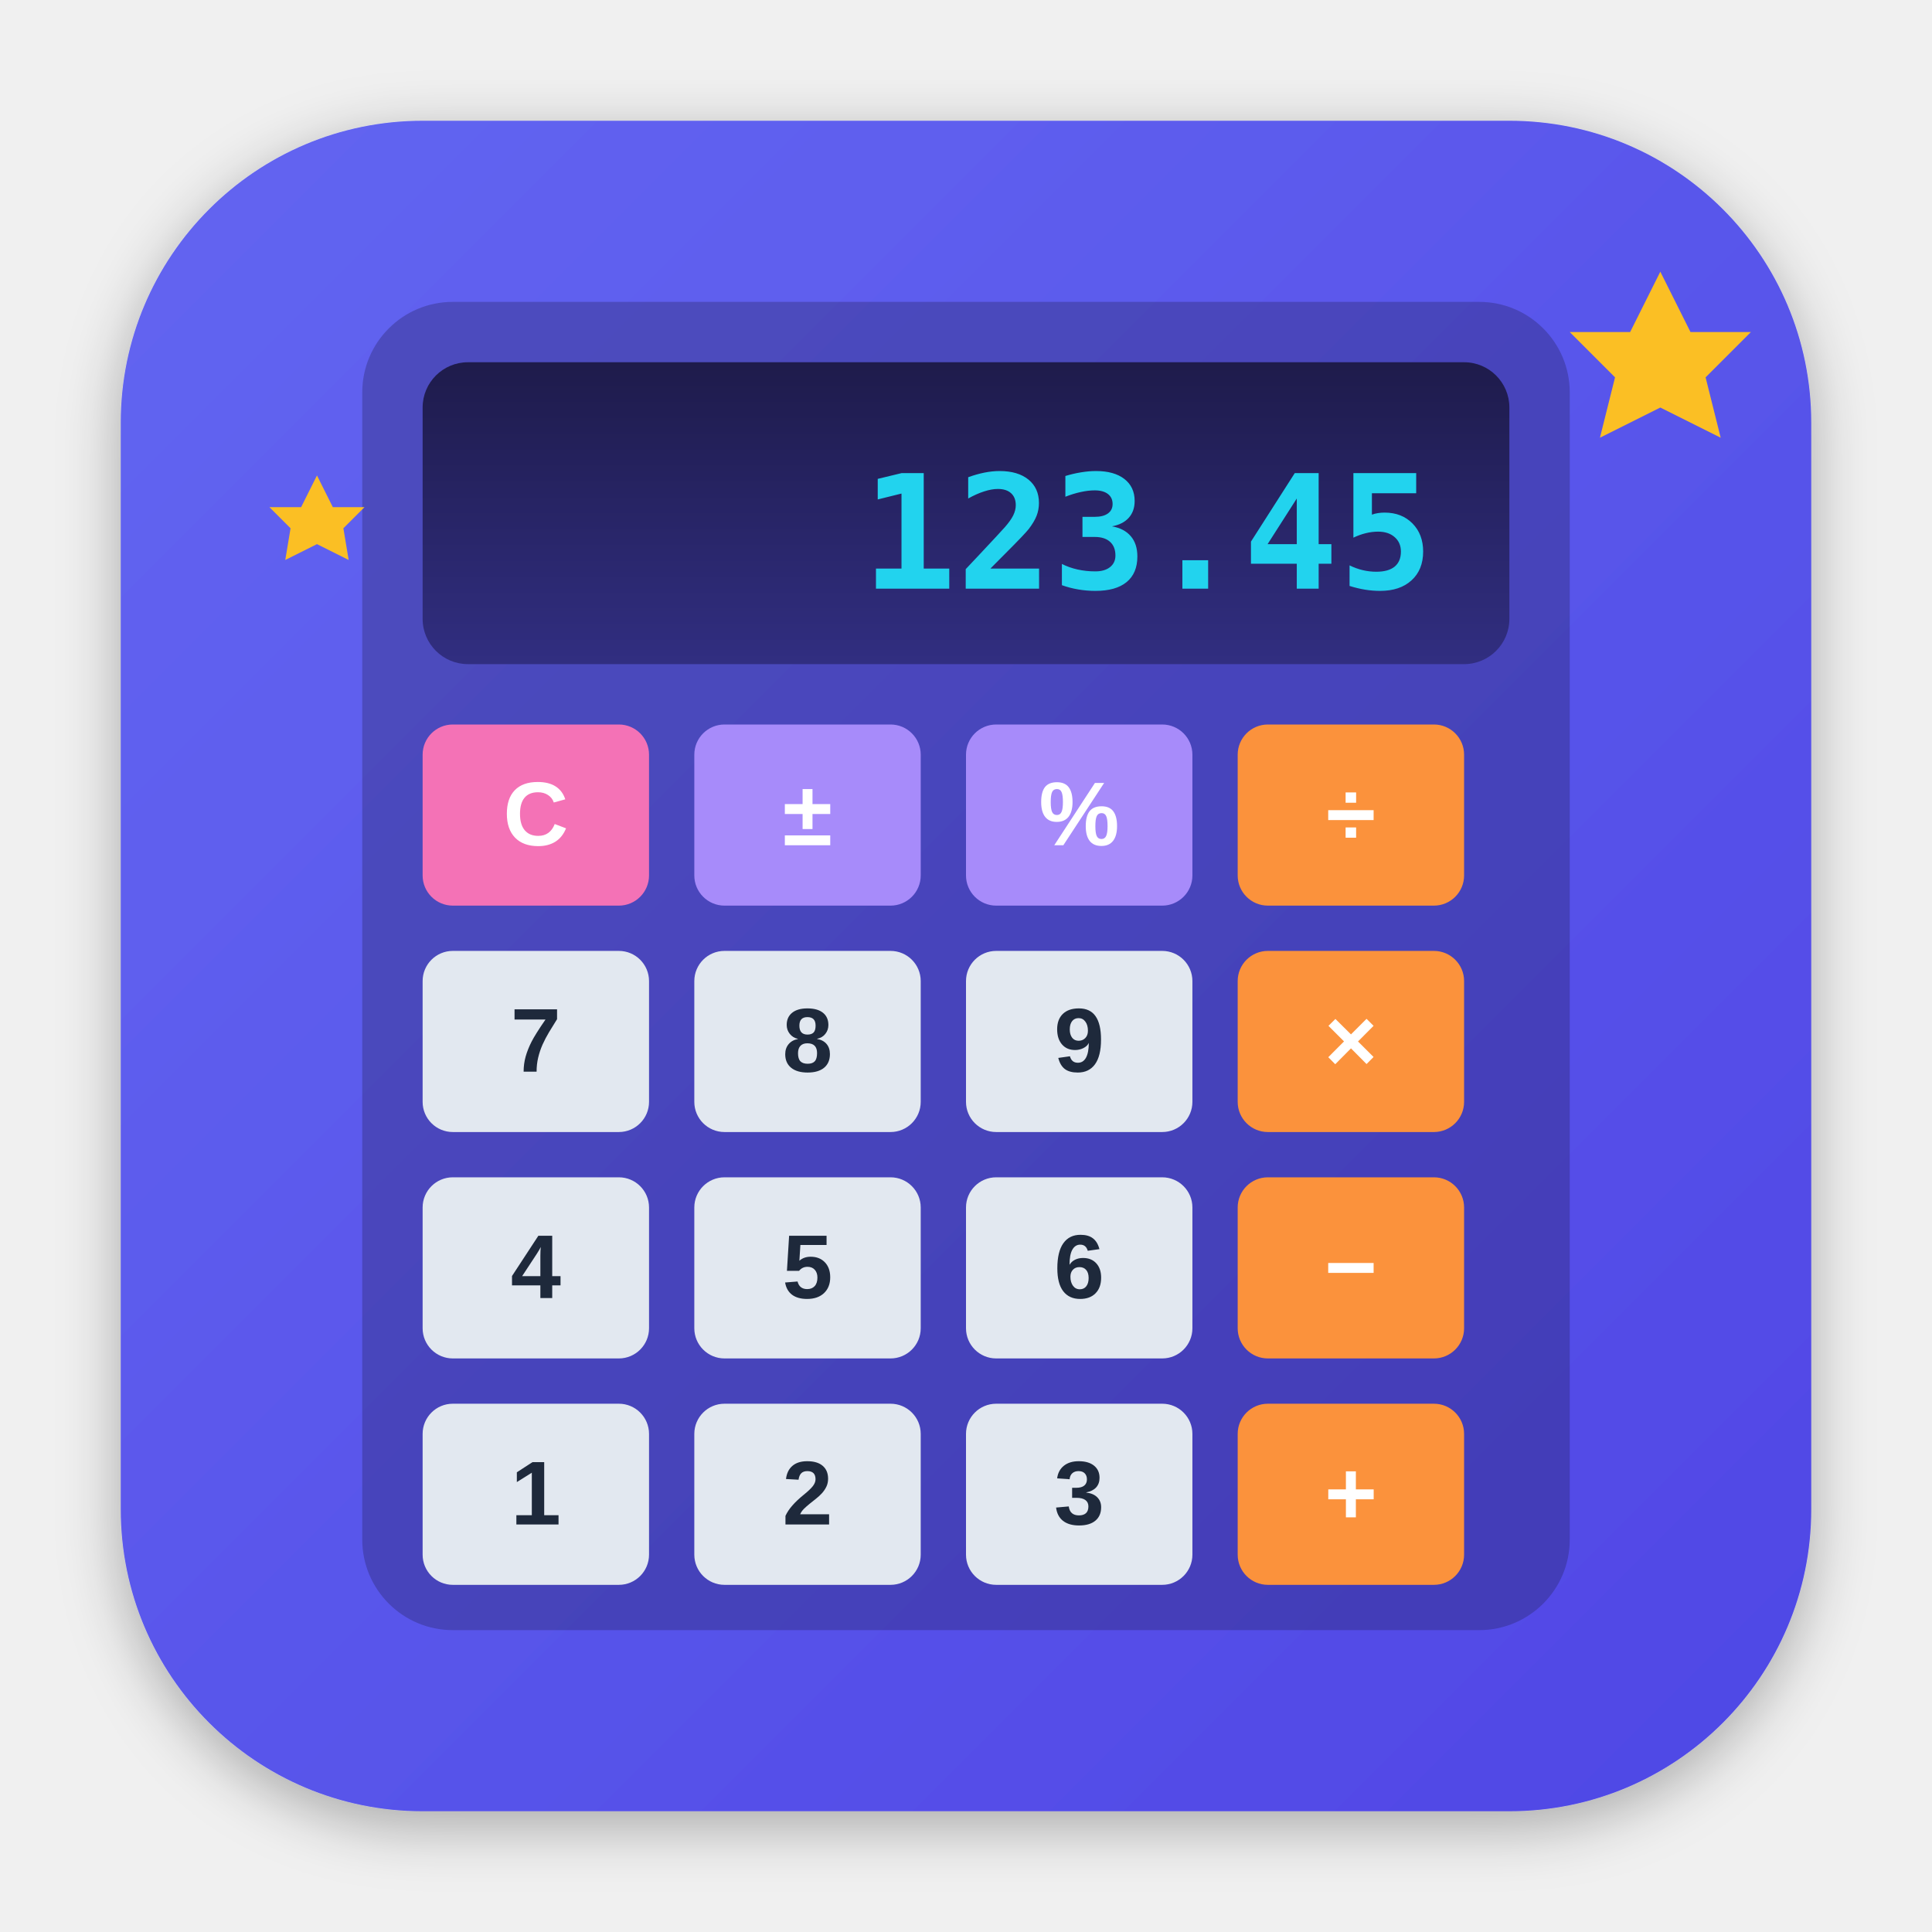
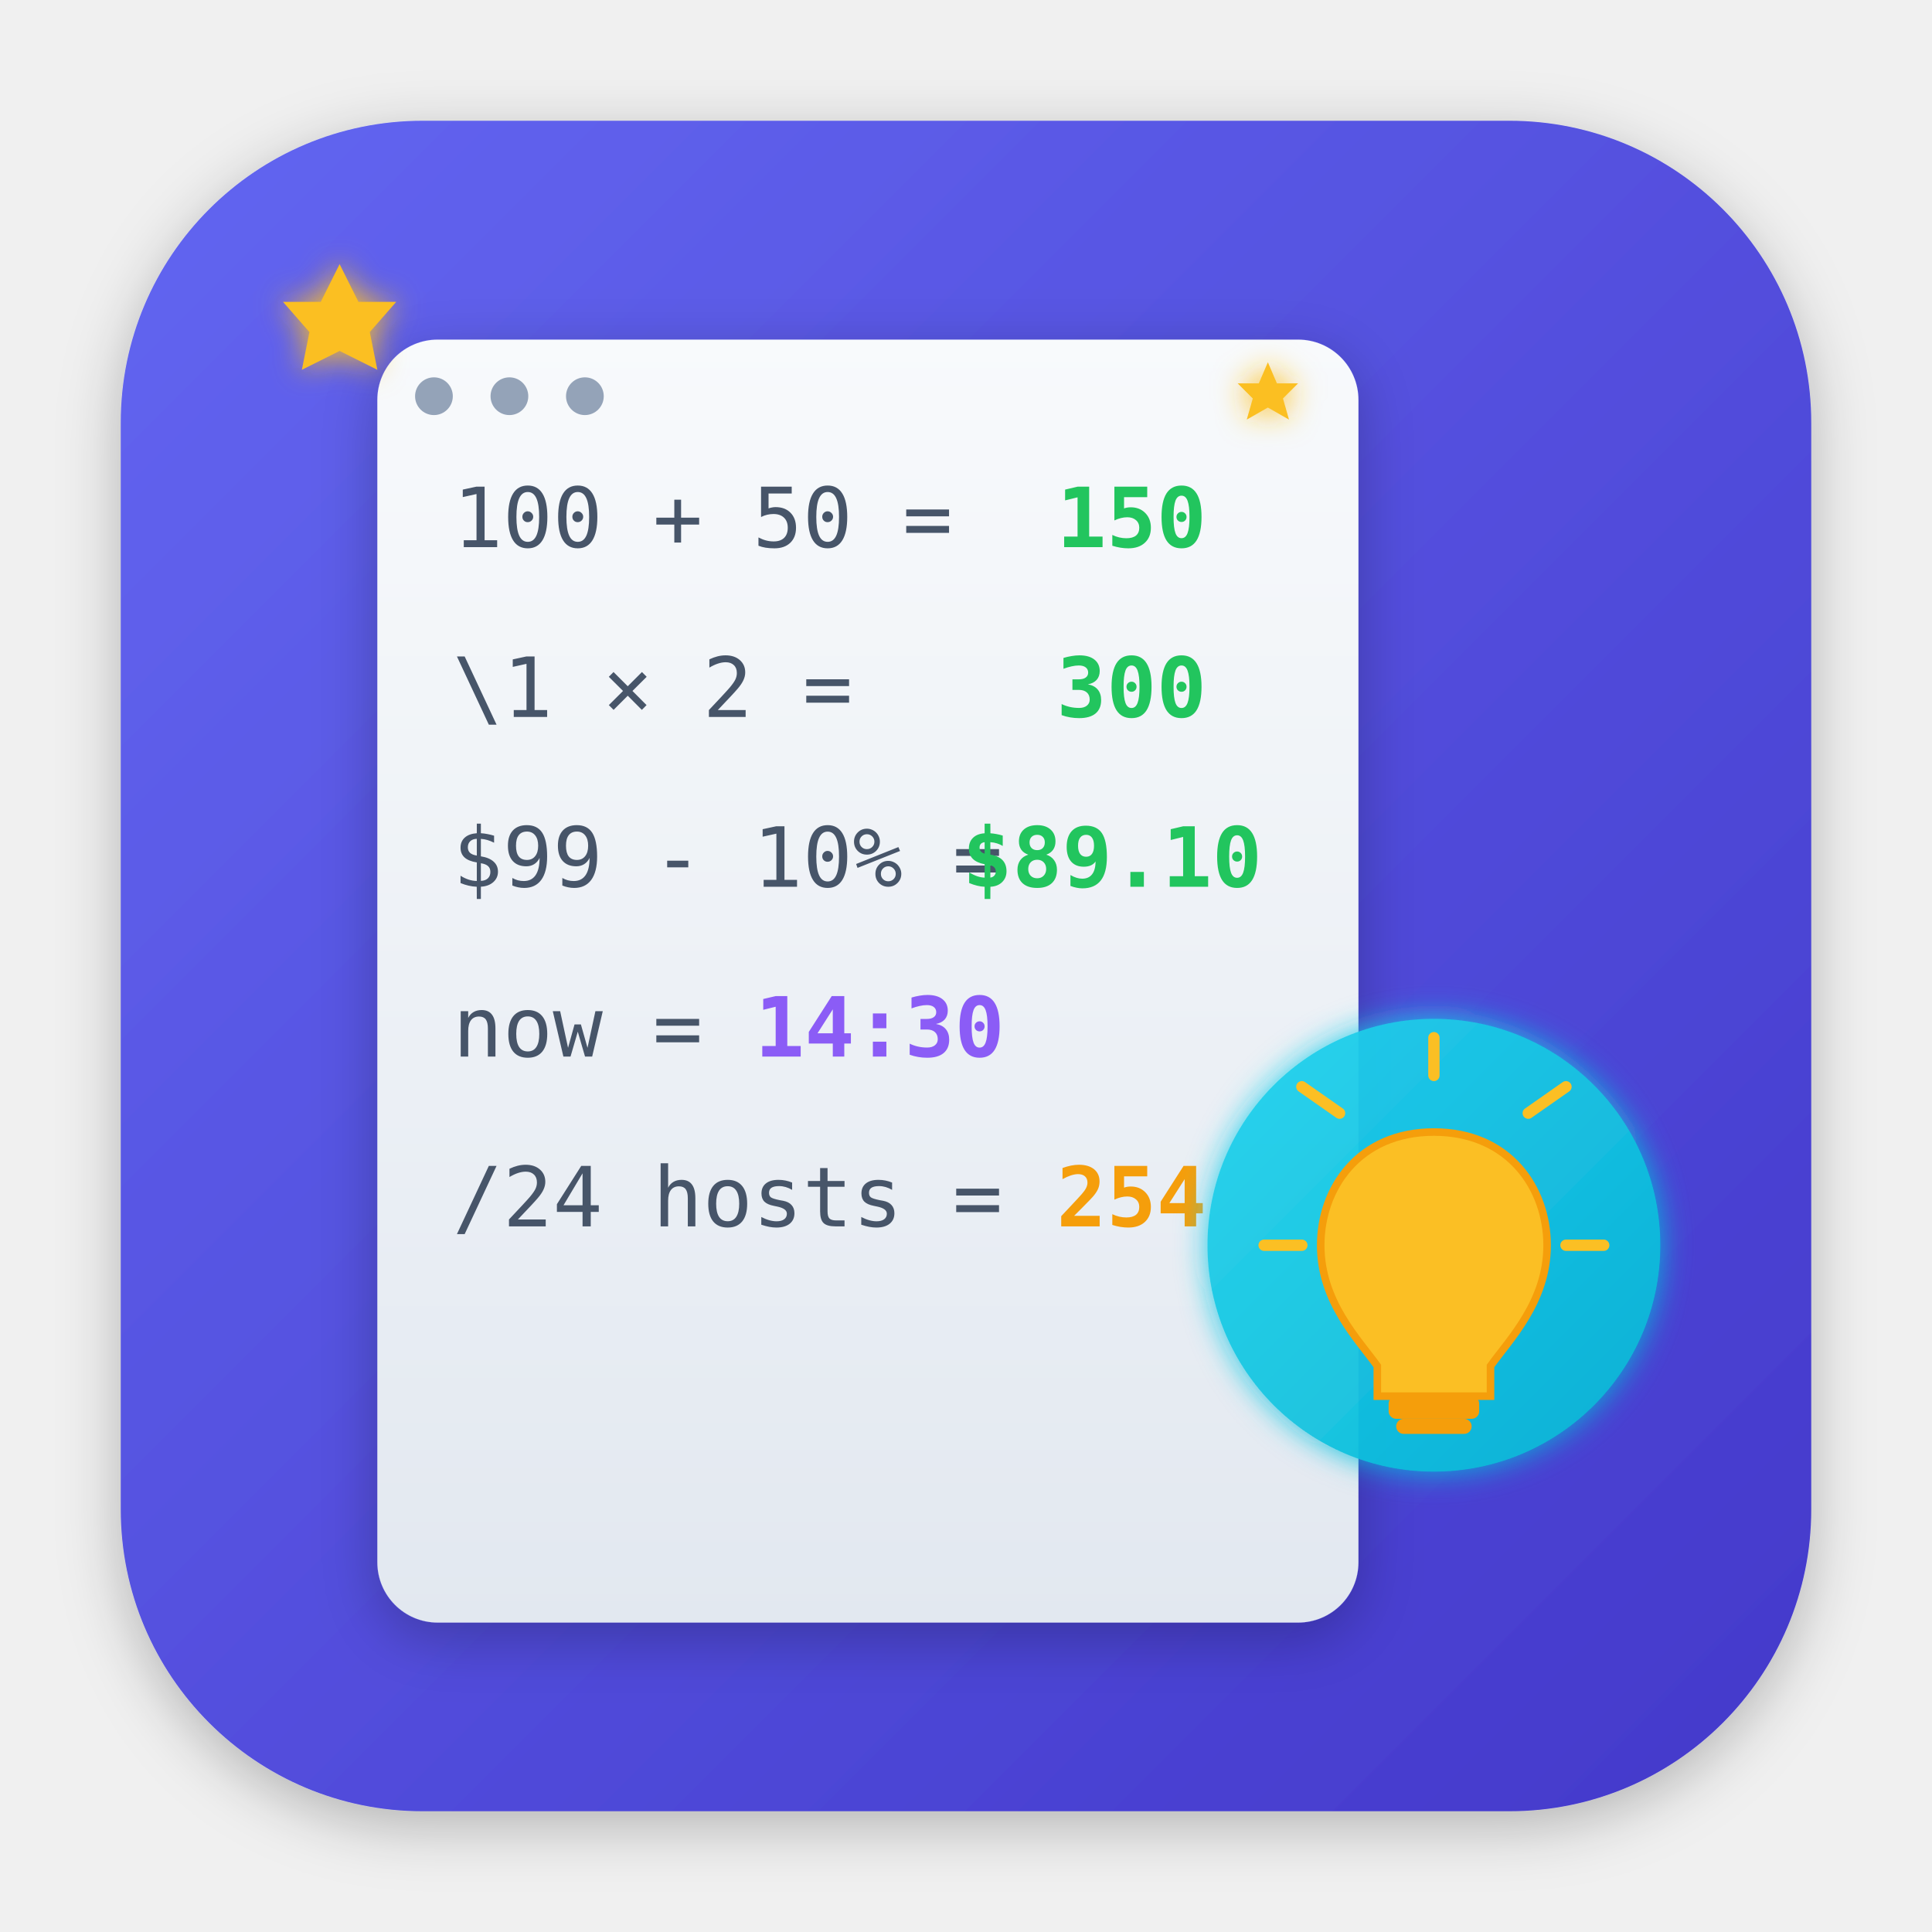
<svg xmlns="http://www.w3.org/2000/svg" viewBox="0 0 512 512">
  <defs>
    <linearGradient id="bgGrad" x1="0%" y1="0%" x2="100%" y2="100%">
      <stop offset="0%" style="stop-color:#6366f1;stop-opacity:1" />
-       <stop offset="100%" style="stop-color:#4f46e5;stop-opacity:1" />
+       <stop offset="100%" style="stop-color:#4338ca;stop-opacity:1" />
    </linearGradient>
-     <linearGradient id="screenGrad" x1="0%" y1="0%" x2="0%" y2="100%">
-       <stop offset="0%" style="stop-color:#1e1b4b;stop-opacity:1" />
-       <stop offset="100%" style="stop-color:#312e81;stop-opacity:1" />
+     <linearGradient id="notepadGrad" x1="0%" y1="0%" x2="0%" y2="100%">
+       <stop offset="0%" style="stop-color:#f8fafc;stop-opacity:1" />
+       <stop offset="100%" style="stop-color:#e2e8f0;stop-opacity:1" />
+     </linearGradient>
+     <linearGradient id="brainGrad" x1="0%" y1="0%" x2="100%" y2="100%">
+       <stop offset="0%" style="stop-color:#22d3ee;stop-opacity:1" />
+       <stop offset="100%" style="stop-color:#06b6d4;stop-opacity:1" />
    </linearGradient>
    <filter id="shadow" x="-20%" y="-20%" width="140%" height="140%">
-       <feDropShadow dx="0" dy="4" stdDeviation="8" flood-color="#000" flood-opacity="0.3" />
+       <feDropShadow dx="0" dy="4" stdDeviation="8" flood-color="#000" flood-opacity="0.25" />
+     </filter>
+     <filter id="glow" x="-50%" y="-50%" width="200%" height="200%">
+       <feGaussianBlur stdDeviation="4" result="coloredBlur" />
+       <feMerge>
+         <feMergeNode in="coloredBlur" />
+         <feMergeNode in="SourceGraphic" />
+       </feMerge>
    </filter>
  </defs>
  <rect x="32" y="32" width="448" height="448" rx="80" ry="80" fill="url(#bgGrad)" filter="url(#shadow)" />
-   <rect x="96" y="80" width="320" height="352" rx="24" ry="24" fill="#1e1b4b" opacity="0.3" />
-   <rect x="112" y="96" width="288" height="80" rx="12" ry="12" fill="url(#screenGrad)" />
-   <text x="380" y="156" font-family="SF Mono, Monaco, monospace" font-size="42" font-weight="bold" fill="#22d3ee" text-anchor="end">123.45</text>
-   <rect x="112" y="192" width="60" height="48" rx="8" fill="#f472b6" />
-   <text x="142" y="224" font-family="Arial, sans-serif" font-size="24" font-weight="bold" fill="white" text-anchor="middle">C</text>
-   <rect x="184" y="192" width="60" height="48" rx="8" fill="#a78bfa" />
-   <text x="214" y="224" font-family="Arial, sans-serif" font-size="24" font-weight="bold" fill="white" text-anchor="middle">±</text>
-   <rect x="256" y="192" width="60" height="48" rx="8" fill="#a78bfa" />
-   <text x="286" y="224" font-family="Arial, sans-serif" font-size="24" font-weight="bold" fill="white" text-anchor="middle">%</text>
-   <rect x="328" y="192" width="60" height="48" rx="8" fill="#fb923c" />
-   <text x="358" y="224" font-family="Arial, sans-serif" font-size="24" font-weight="bold" fill="white" text-anchor="middle">÷</text>
-   <rect x="112" y="252" width="60" height="48" rx="8" fill="#e2e8f0" />
-   <text x="142" y="284" font-family="Arial, sans-serif" font-size="24" font-weight="bold" fill="#1e293b" text-anchor="middle">7</text>
-   <rect x="184" y="252" width="60" height="48" rx="8" fill="#e2e8f0" />
-   <text x="214" y="284" font-family="Arial, sans-serif" font-size="24" font-weight="bold" fill="#1e293b" text-anchor="middle">8</text>
-   <rect x="256" y="252" width="60" height="48" rx="8" fill="#e2e8f0" />
-   <text x="286" y="284" font-family="Arial, sans-serif" font-size="24" font-weight="bold" fill="#1e293b" text-anchor="middle">9</text>
-   <rect x="328" y="252" width="60" height="48" rx="8" fill="#fb923c" />
-   <text x="358" y="284" font-family="Arial, sans-serif" font-size="24" font-weight="bold" fill="white" text-anchor="middle">×</text>
-   <rect x="112" y="312" width="60" height="48" rx="8" fill="#e2e8f0" />
-   <text x="142" y="344" font-family="Arial, sans-serif" font-size="24" font-weight="bold" fill="#1e293b" text-anchor="middle">4</text>
-   <rect x="184" y="312" width="60" height="48" rx="8" fill="#e2e8f0" />
-   <text x="214" y="344" font-family="Arial, sans-serif" font-size="24" font-weight="bold" fill="#1e293b" text-anchor="middle">5</text>
-   <rect x="256" y="312" width="60" height="48" rx="8" fill="#e2e8f0" />
-   <text x="286" y="344" font-family="Arial, sans-serif" font-size="24" font-weight="bold" fill="#1e293b" text-anchor="middle">6</text>
-   <rect x="328" y="312" width="60" height="48" rx="8" fill="#fb923c" />
-   <text x="358" y="344" font-family="Arial, sans-serif" font-size="24" font-weight="bold" fill="white" text-anchor="middle">−</text>
-   <rect x="112" y="372" width="60" height="48" rx="8" fill="#e2e8f0" />
-   <text x="142" y="404" font-family="Arial, sans-serif" font-size="24" font-weight="bold" fill="#1e293b" text-anchor="middle">1</text>
-   <rect x="184" y="372" width="60" height="48" rx="8" fill="#e2e8f0" />
-   <text x="214" y="404" font-family="Arial, sans-serif" font-size="24" font-weight="bold" fill="#1e293b" text-anchor="middle">2</text>
-   <rect x="256" y="372" width="60" height="48" rx="8" fill="#e2e8f0" />
-   <text x="286" y="404" font-family="Arial, sans-serif" font-size="24" font-weight="bold" fill="#1e293b" text-anchor="middle">3</text>
-   <rect x="328" y="372" width="60" height="48" rx="8" fill="#fb923c" />
-   <text x="358" y="404" font-family="Arial, sans-serif" font-size="24" font-weight="bold" fill="white" text-anchor="middle">+</text>
-   <g fill="#fbbf24">
-     <polygon points="440,72 448,88 464,88 452,100 456,116 440,108 424,116 428,100 416,88 432,88" />
-     <polygon points="80,120 86,132 98,132 90,140 92,152 80,146 68,152 70,140 62,132 74,132" transform="scale(0.7) translate(40,60)" />
+   <rect x="100" y="90" width="260" height="340" rx="16" ry="16" fill="url(#notepadGrad)" filter="url(#shadow)" />
+   <g font-family="SF Mono, Consolas, monospace" font-size="22">
+     <text x="120" y="145" fill="#475569">100 + 50 =</text>
+     <text x="280" y="145" fill="#22c55e" font-weight="bold">150</text>
+     <text x="120" y="190" fill="#475569">\1 × 2 =</text>
+     <text x="280" y="190" fill="#22c55e" font-weight="bold">300</text>
+     <text x="120" y="235" fill="#475569">$99 - 10% =</text>
+     <text x="255" y="235" fill="#22c55e" font-weight="bold">$89.10</text>
+     <text x="120" y="280" fill="#475569">now =</text>
+     <text x="200" y="280" fill="#8b5cf6" font-weight="bold">14:30</text>
+     <text x="120" y="325" fill="#475569">/24 hosts =</text>
+     <text x="280" y="325" fill="#f59e0b" font-weight="bold">254</text>
+   </g>
+   <g fill="#94a3b8">
+     <circle cx="115" cy="105" r="5" />
+     <circle cx="135" cy="105" r="5" />
+     <circle cx="155" cy="105" r="5" />
+   </g>
+   <g transform="translate(330, 280)">
+     <circle cx="50" cy="50" r="60" fill="url(#brainGrad)" filter="url(#glow)" opacity="0.95" />
+     <path d="M50 20 C30 20 20 35 20 50 C20 65 30 75 35 82 L35 90 L65 90 L65 82 C70 75 80 65 80 50 C80 35 70 20 50 20 Z" fill="#fbbf24" stroke="#f59e0b" stroke-width="2" />
+     <rect x="38" y="90" width="24" height="6" rx="2" fill="#f59e0b" />
+     <rect x="40" y="96" width="20" height="4" rx="2" fill="#f59e0b" />
+     <g stroke="#fbbf24" stroke-width="3" stroke-linecap="round">
+       <line x1="50" y1="5" x2="50" y2="-5" />
+       <line x1="75" y1="15" x2="85" y2="8" />
+       <line x1="85" y1="50" x2="95" y2="50" />
+       <line x1="15" y1="50" x2="5" y2="50" />
+       <line x1="25" y1="15" x2="15" y2="8" />
+     </g>
+   </g>
+   <g fill="#fbbf24" filter="url(#glow)">
+     <polygon points="90,70 95,80 105,80 98,88 100,98 90,93 80,98 82,88 75,80 85,80" />
+     <polygon points="420,120 423,127 430,127 425,132 427,139 420,135 413,139 415,132 410,127 417,127" transform="scale(0.8)" />
  </g>
</svg>
